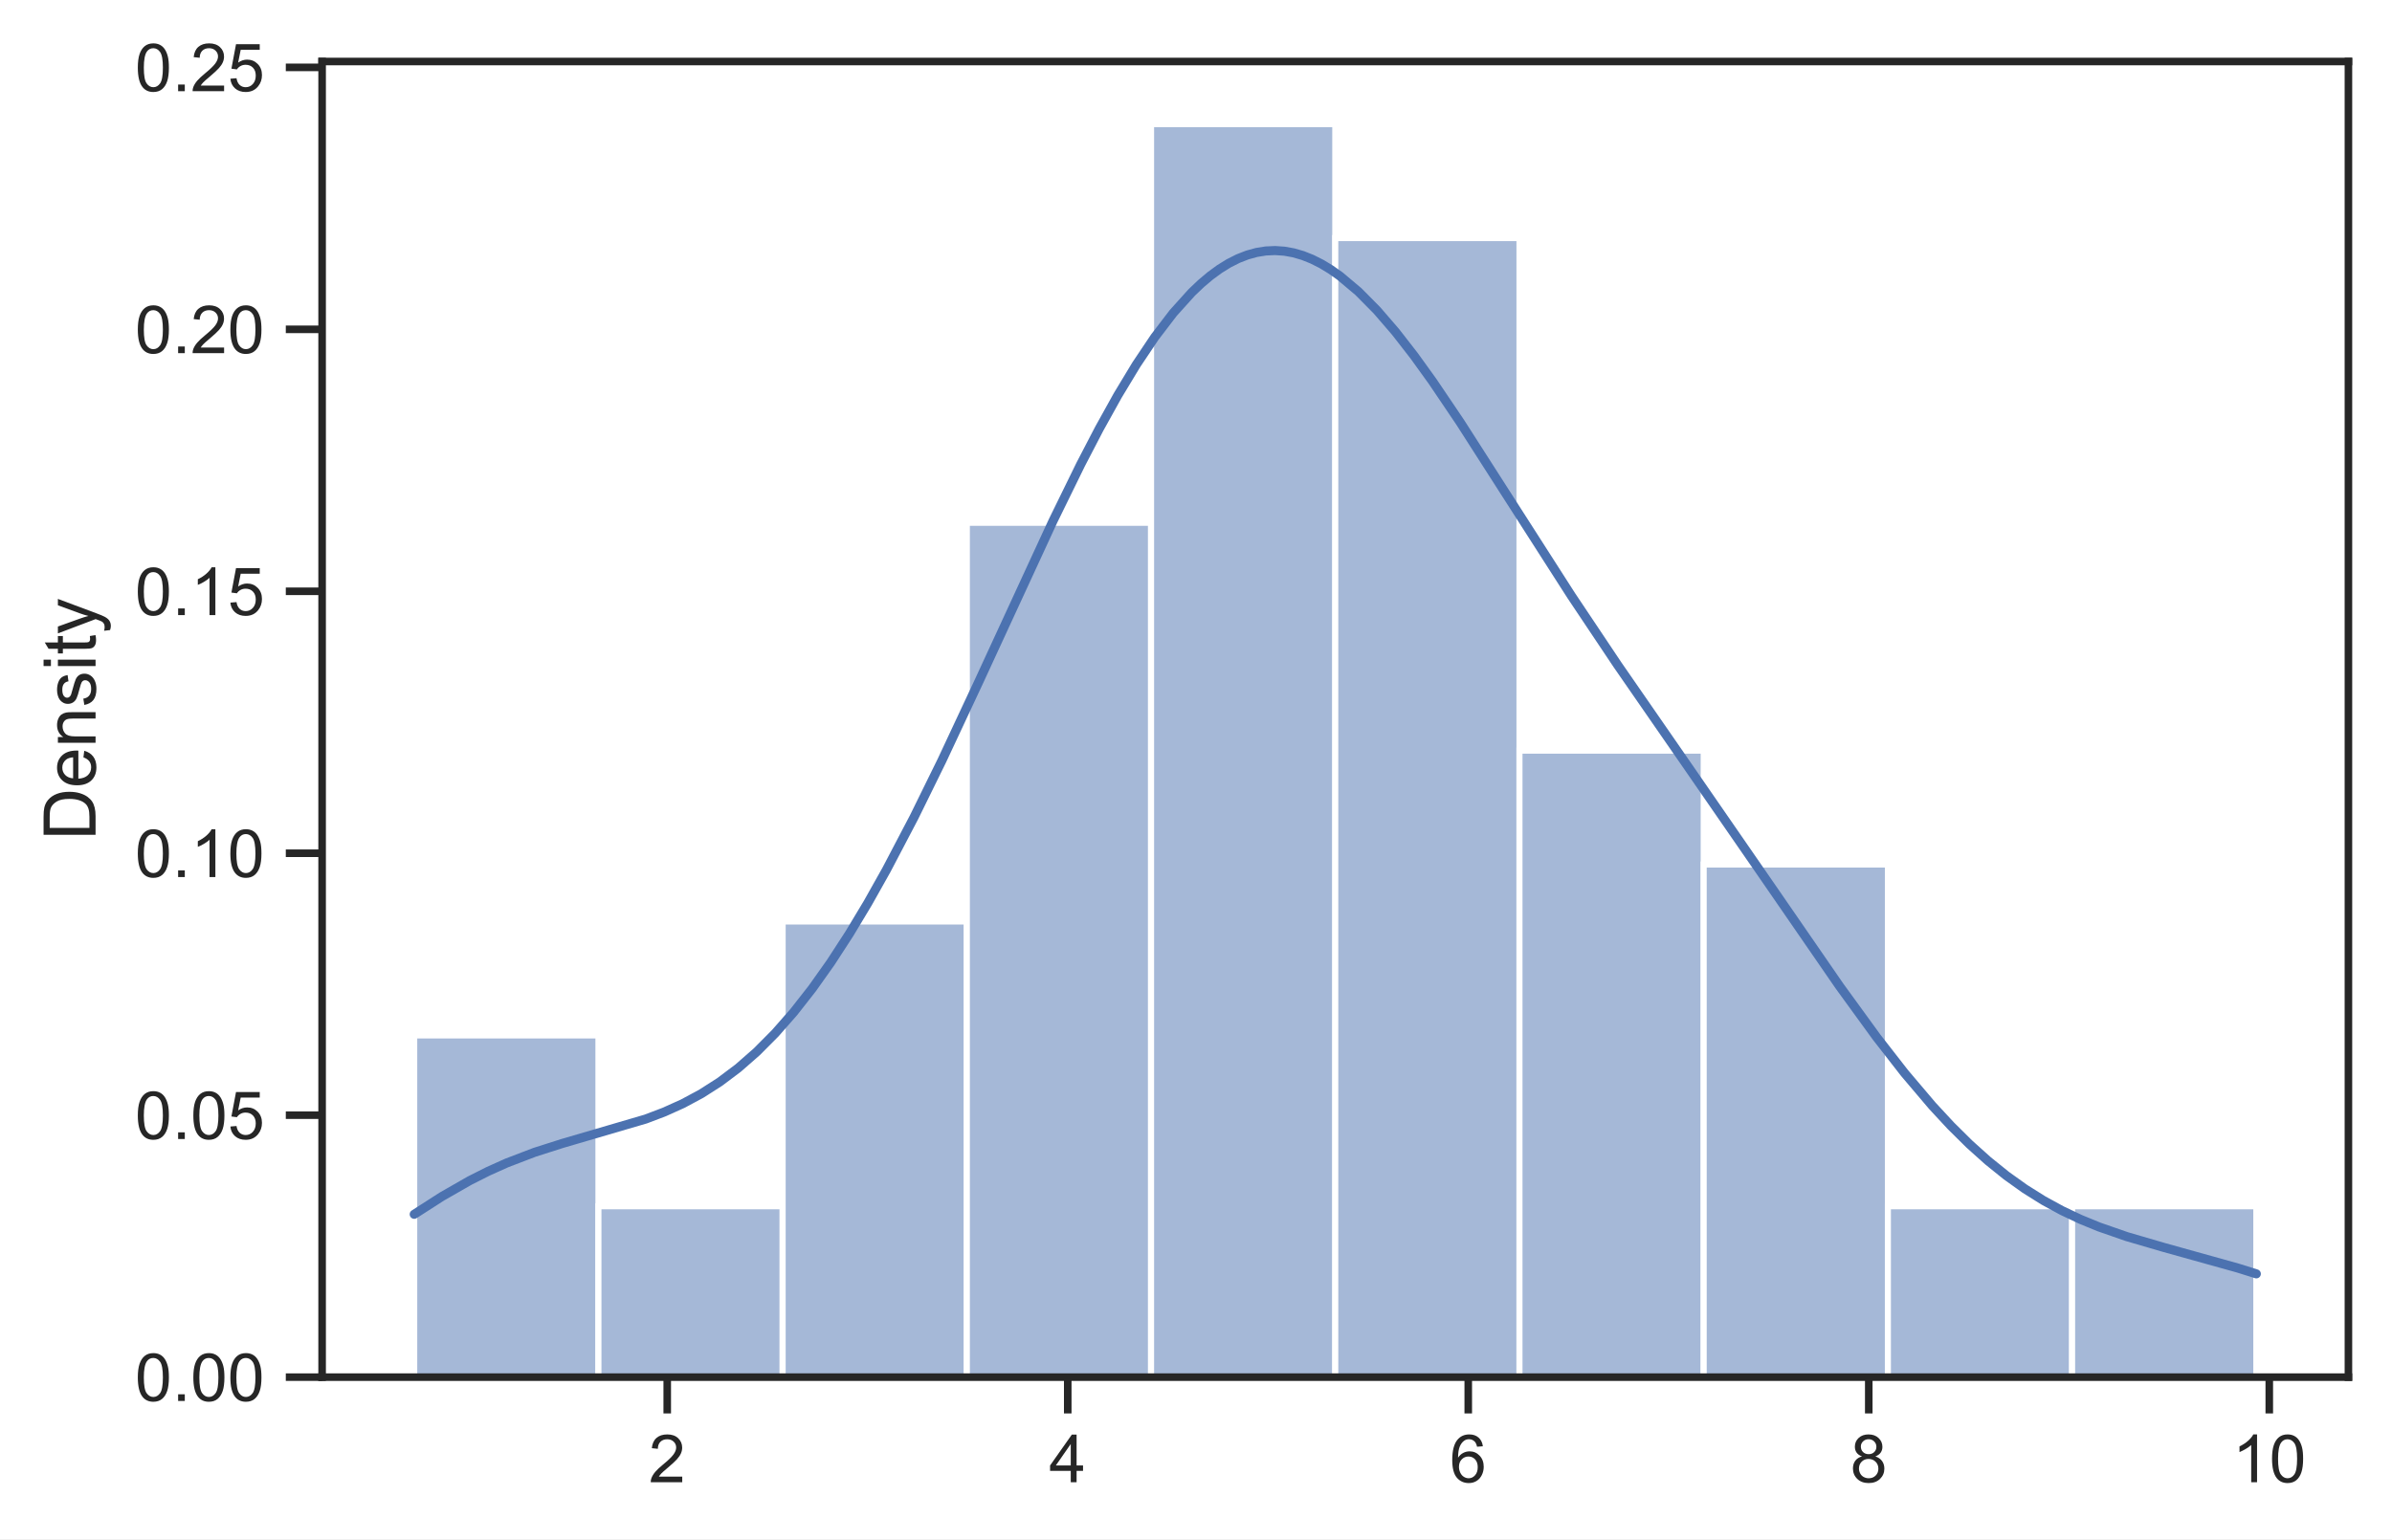
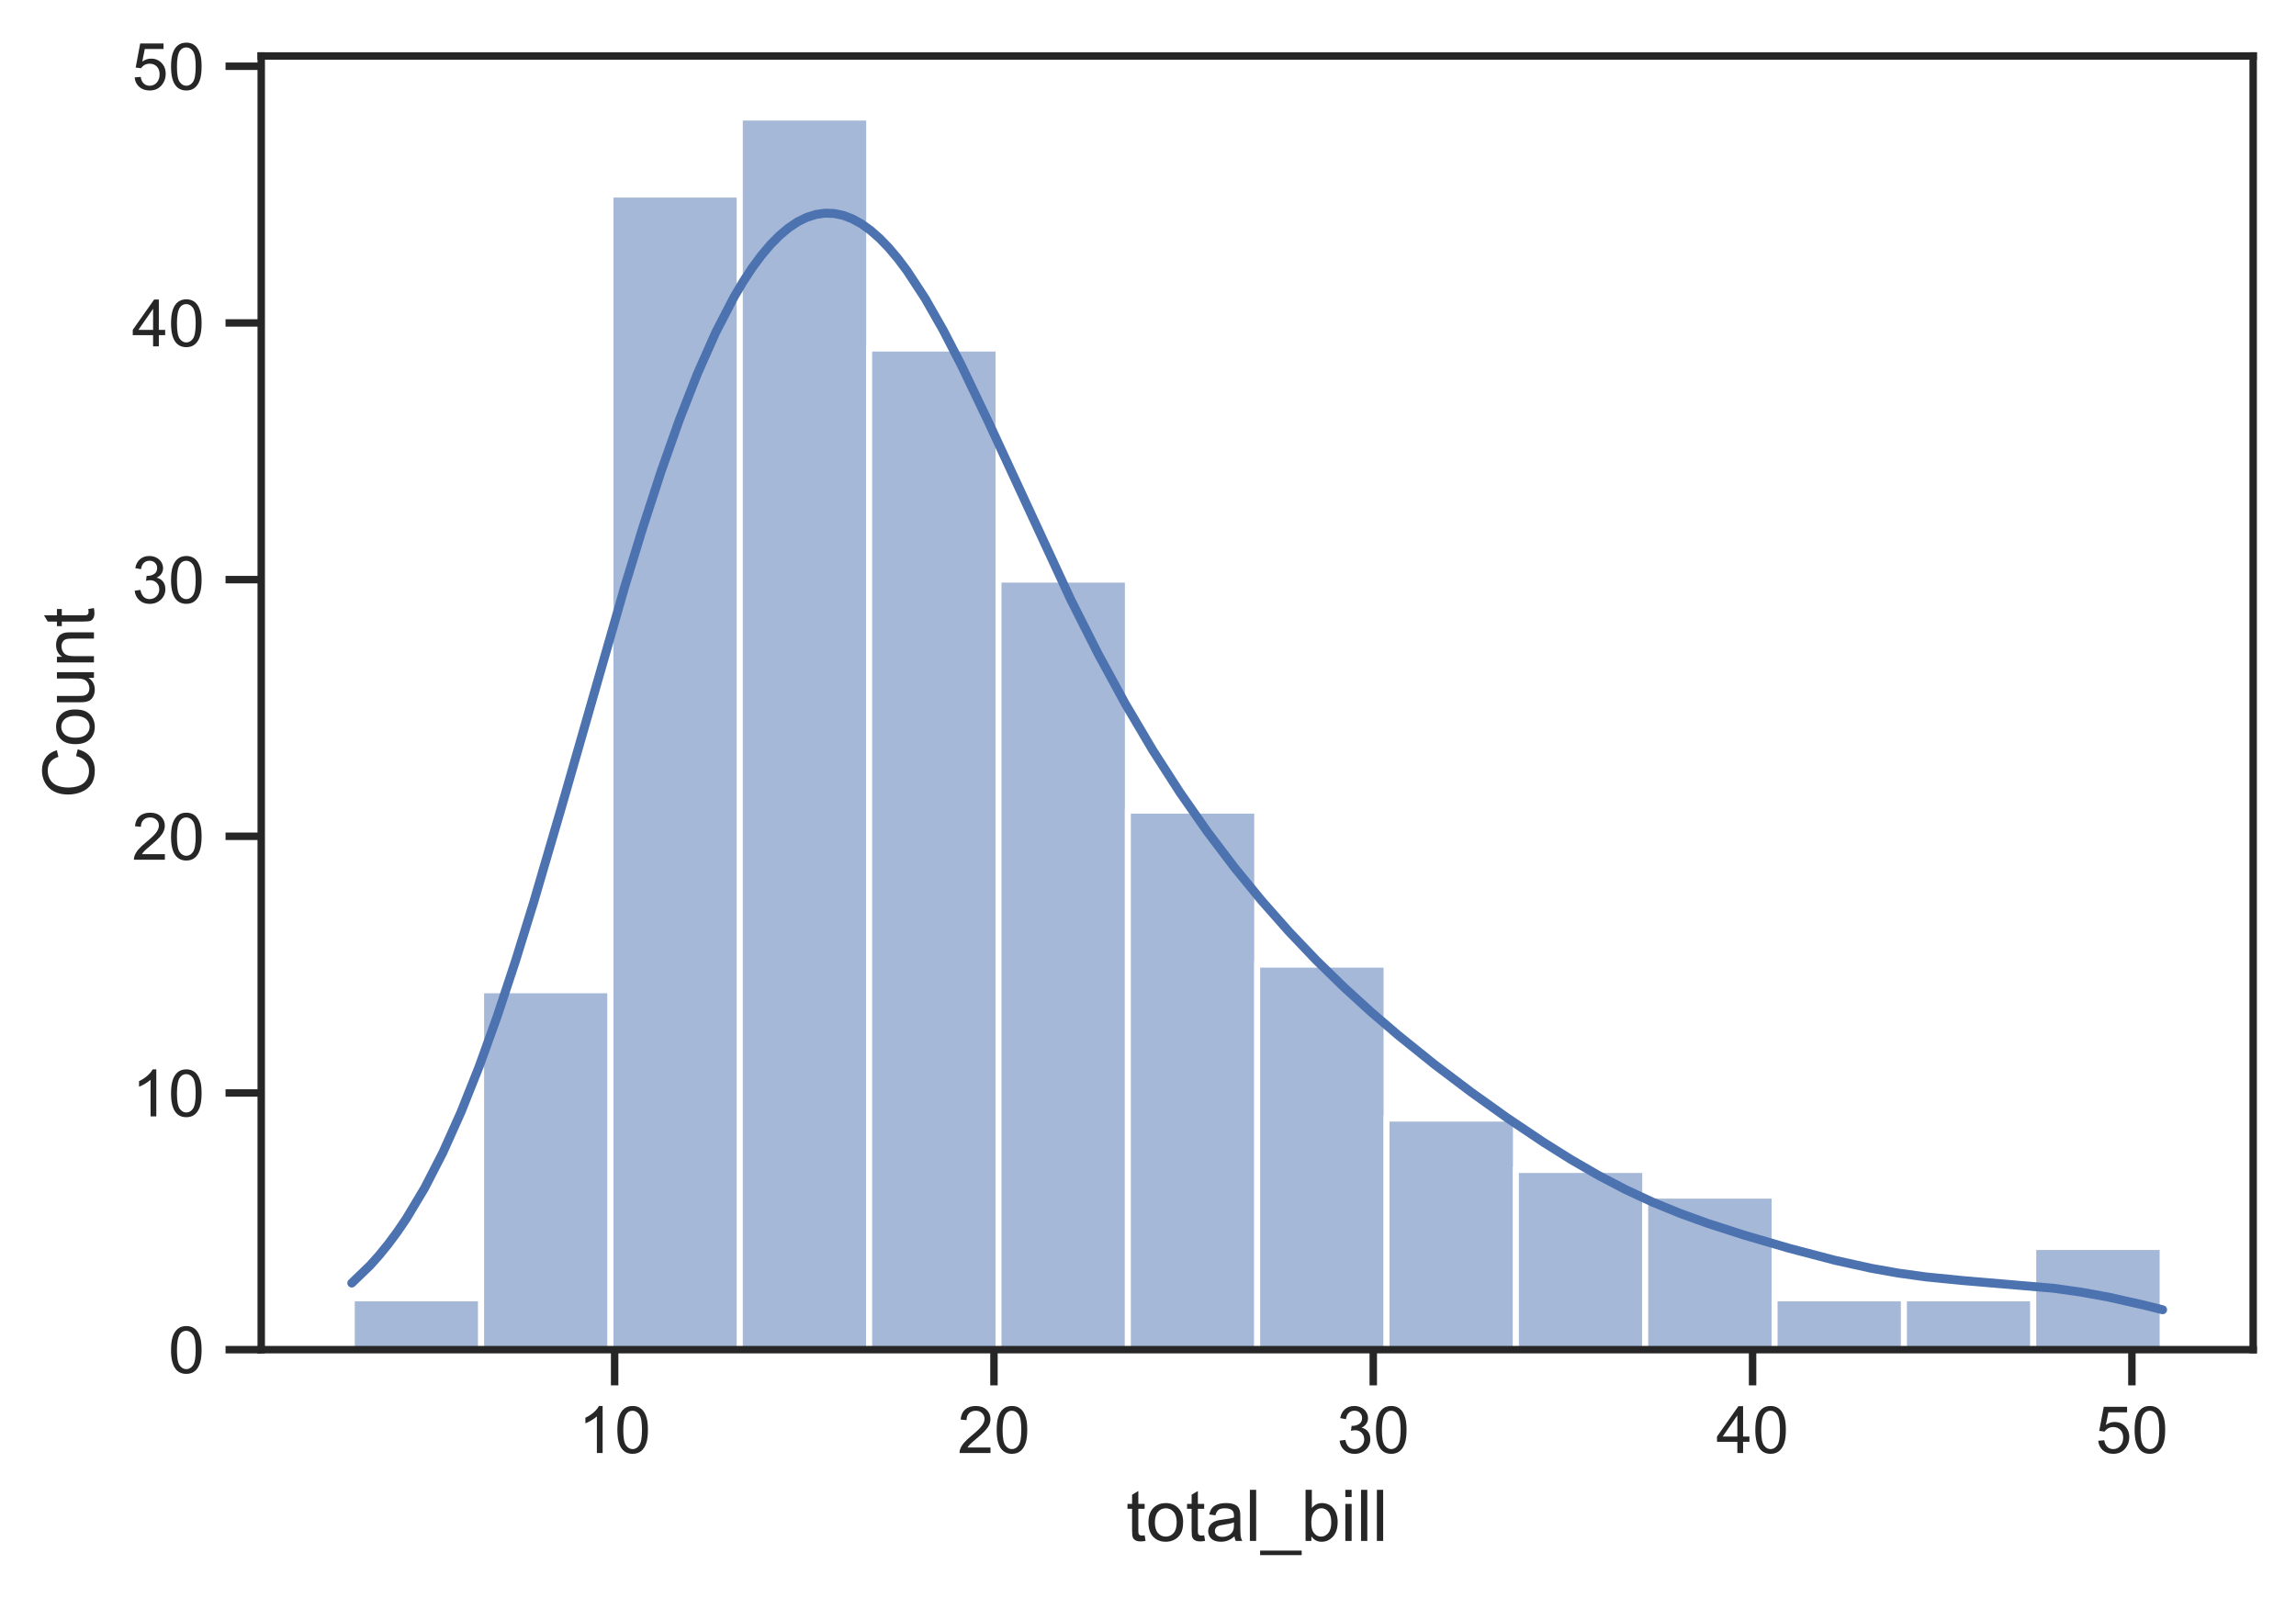
- <svg xmlns="http://www.w3.org/2000/svg" xmlns:xlink="http://www.w3.org/1999/xlink" height="254.365pt" version="1.1" viewBox="0 0 395.222 254.365" width="395.222pt">
+ <svg xmlns="http://www.w3.org/2000/svg" xmlns:xlink="http://www.w3.org/1999/xlink" height="268.585pt" version="1.1" viewBox="0 0 385.908 268.585" width="385.908pt">
  <defs>
    <style type="text/css">*{stroke-linecap:butt;stroke-linejoin:round;}</style>
  </defs>
  <g id="figure_1">
    <g id="patch_1">
-       <path d="M 0 254.365   L 395.222 254.365   L 395.222 0   L 0 0   z  " style="fill:#ffffff;" />
+       <path d="M 0 268.585   L 385.908 268.585   L 385.908 0   L 0 0   z  " style="fill:#ffffff;" />
    </g>
    <g id="axes_1">
      <g id="patch_2">
-         <path d="M 53.222 227.606   L 388.022 227.606   L 388.022 10.166   L 53.222 10.166   z  " style="fill:#ffffff;" />
+         <path d="M 43.908 226.851   L 378.708 226.851   L 378.708 9.411   L 43.908 9.411   z  " style="fill:#ffffff;" />
      </g>
      <g id="matplotlib.axis_1">
        <g id="xtick_1">
          <g id="line2d_1">
            <defs>
-               <path d="M 0 0   L 0 6   " id="me0d9b2f45c" style="stroke:#262626;stroke-width:1.25;" />
-             </defs>
-             <g>
-               <use style="fill:#262626;stroke:#262626;stroke-width:1.25;" x="110.244" xlink:href="#me0d9b2f45c" y="227.606" />
+               <path d="M 0 0   L 0 6   " id="m08f9011b34" style="stroke:#262626;stroke-width:1.25;" />
+             </defs>
+             <g>
+               <use style="fill:#262626;stroke:#262626;stroke-width:1.25;" x="103.308" xlink:href="#m08f9011b34" y="226.851" />
            </g>
          </g>
          <g id="text_1">
-             <g style="fill:#262626;" transform="translate(107.1854 244.9791)scale(0.11 -0.11)">
-               <defs>
-                 <path d="M 50.344 8.453   L 50.344 0   L 3.031 0   Q 2.938 3.172 4.047 6.109   Q 5.859 10.938 9.828 15.625   Q 13.812 20.312 21.344 26.469   Q 33.016 36.031 37.109 41.625   Q 41.219 47.219 41.219 52.203   Q 41.219 57.422 37.469 61   Q 33.734 64.594 27.734 64.594   Q 21.391 64.594 17.578 60.781   Q 13.766 56.984 13.719 50.25   L 4.688 51.172   Q 5.609 61.281 11.656 66.578   Q 17.719 71.875 27.938 71.875   Q 38.234 71.875 44.234 66.156   Q 50.25 60.453 50.25 52   Q 50.25 47.703 48.484 43.547   Q 46.734 39.406 42.656 34.812   Q 38.578 30.219 29.109 22.219   Q 21.188 15.578 18.938 13.203   Q 16.703 10.844 15.234 8.453   z  " id="ArialMT-50" />
-               </defs>
-               <use xlink:href="#ArialMT-50" />
+             <g style="fill:#262626;" transform="translate(97.19141 244.2247)scale(0.11 -0.11)">
+               <defs>
+                 <path d="M 37.25 0   L 28.469 0   L 28.469 56   Q 25.297 52.984 20.141 49.953   Q 14.984 46.922 10.891 45.406   L 10.891 53.906   Q 18.266 57.375 23.781 62.297   Q 29.297 67.234 31.594 71.875   L 37.25 71.875   z  " id="ArialMT-49" />
+                 <path d="M 4.156 35.297   Q 4.156 48 6.766 55.734   Q 9.375 63.484 14.516 67.672   Q 19.672 71.875 27.484 71.875   Q 33.25 71.875 37.594 69.547   Q 41.938 67.234 44.766 62.859   Q 47.609 58.5 49.219 52.219   Q 50.828 45.953 50.828 35.297   Q 50.828 22.703 48.234 14.969   Q 45.656 7.234 40.5 3   Q 35.359 -1.219 27.484 -1.219   Q 17.141 -1.219 11.234 6.203   Q 4.156 15.141 4.156 35.297   z  M 13.188 35.297   Q 13.188 17.672 17.312 11.828   Q 21.438 6 27.484 6   Q 33.547 6 37.672 11.859   Q 41.797 17.719 41.797 35.297   Q 41.797 52.984 37.672 58.781   Q 33.547 64.594 27.391 64.594   Q 21.344 64.594 17.719 59.469   Q 13.188 52.938 13.188 35.297   z  " id="ArialMT-48" />
+               </defs>
+               <use xlink:href="#ArialMT-49" />
+               <use x="55.615" xlink:href="#ArialMT-48" />
            </g>
          </g>
        </g>
        <g id="xtick_2">
          <g id="line2d_2">
            <g>
-               <use style="fill:#262626;stroke:#262626;stroke-width:1.25;" x="176.419" xlink:href="#me0d9b2f45c" y="227.606" />
+               <use style="fill:#262626;stroke:#262626;stroke-width:1.25;" x="167.063" xlink:href="#m08f9011b34" y="226.851" />
            </g>
          </g>
          <g id="text_2">
-             <g style="fill:#262626;" transform="translate(173.3605 244.9791)scale(0.11 -0.11)">
-               <defs>
-                 <path d="M 32.328 0   L 32.328 17.141   L 1.266 17.141   L 1.266 25.203   L 33.938 71.578   L 41.109 71.578   L 41.109 25.203   L 50.781 25.203   L 50.781 17.141   L 41.109 17.141   L 41.109 0   z  M 32.328 25.203   L 32.328 57.469   L 9.906 25.203   z  " id="ArialMT-52" />
-               </defs>
-               <use xlink:href="#ArialMT-52" />
+             <g style="fill:#262626;" transform="translate(160.9458 244.2247)scale(0.11 -0.11)">
+               <defs>
+                 <path d="M 50.344 8.453   L 50.344 0   L 3.031 0   Q 2.938 3.172 4.047 6.109   Q 5.859 10.938 9.828 15.625   Q 13.812 20.312 21.344 26.469   Q 33.016 36.031 37.109 41.625   Q 41.219 47.219 41.219 52.203   Q 41.219 57.422 37.469 61   Q 33.734 64.594 27.734 64.594   Q 21.391 64.594 17.578 60.781   Q 13.766 56.984 13.719 50.25   L 4.688 51.172   Q 5.609 61.281 11.656 66.578   Q 17.719 71.875 27.938 71.875   Q 38.234 71.875 44.234 66.156   Q 50.25 60.453 50.25 52   Q 50.25 47.703 48.484 43.547   Q 46.734 39.406 42.656 34.812   Q 38.578 30.219 29.109 22.219   Q 21.188 15.578 18.938 13.203   Q 16.703 10.844 15.234 8.453   z  " id="ArialMT-50" />
+               </defs>
+               <use xlink:href="#ArialMT-50" />
+               <use x="55.615" xlink:href="#ArialMT-48" />
            </g>
          </g>
        </g>
        <g id="xtick_3">
          <g id="line2d_3">
            <g>
-               <use style="fill:#262626;stroke:#262626;stroke-width:1.25;" x="242.594" xlink:href="#me0d9b2f45c" y="227.606" />
+               <use style="fill:#262626;stroke:#262626;stroke-width:1.25;" x="230.817" xlink:href="#m08f9011b34" y="226.851" />
            </g>
          </g>
          <g id="text_3">
-             <g style="fill:#262626;" transform="translate(239.5357 244.9791)scale(0.11 -0.11)">
-               <defs>
-                 <path d="M 49.75 54.047   L 41.016 53.375   Q 39.844 58.547 37.703 60.891   Q 34.125 64.656 28.906 64.656   Q 24.703 64.656 21.531 62.312   Q 17.391 59.281 14.984 53.469   Q 12.594 47.656 12.5 36.922   Q 15.672 41.75 20.266 44.094   Q 24.859 46.438 29.891 46.438   Q 38.672 46.438 44.844 39.969   Q 51.031 33.5 51.031 23.25   Q 51.031 16.5 48.125 10.719   Q 45.219 4.938 40.141 1.859   Q 35.062 -1.219 28.609 -1.219   Q 17.625 -1.219 10.688 6.859   Q 3.766 14.938 3.766 33.5   Q 3.766 54.25 11.422 63.672   Q 18.109 71.875 29.438 71.875   Q 37.891 71.875 43.281 67.141   Q 48.688 62.406 49.75 54.047   z  M 13.875 23.188   Q 13.875 18.656 15.797 14.5   Q 17.719 10.359 21.188 8.172   Q 24.656 6 28.469 6   Q 34.031 6 38.031 10.484   Q 42.047 14.984 42.047 22.703   Q 42.047 30.125 38.078 34.391   Q 34.125 38.672 28.125 38.672   Q 22.172 38.672 18.016 34.391   Q 13.875 30.125 13.875 23.188   z  " id="ArialMT-54" />
-               </defs>
-               <use xlink:href="#ArialMT-54" />
+             <g style="fill:#262626;" transform="translate(224.7003 244.2247)scale(0.11 -0.11)">
+               <defs>
+                 <path d="M 4.203 18.891   L 12.984 20.062   Q 14.5 12.594 18.141 9.297   Q 21.781 6 27 6   Q 33.203 6 37.469 10.297   Q 41.75 14.594 41.75 20.953   Q 41.75 27 37.797 30.922   Q 33.844 34.859 27.734 34.859   Q 25.25 34.859 21.531 33.891   L 22.516 41.609   Q 23.391 41.5 23.922 41.5   Q 29.547 41.5 34.031 44.422   Q 38.531 47.359 38.531 53.469   Q 38.531 58.297 35.25 61.469   Q 31.984 64.656 26.812 64.656   Q 21.688 64.656 18.266 61.422   Q 14.844 58.203 13.875 51.766   L 5.078 53.328   Q 6.688 62.156 12.391 67.016   Q 18.109 71.875 26.609 71.875   Q 32.469 71.875 37.391 69.359   Q 42.328 66.844 44.938 62.5   Q 47.562 58.156 47.562 53.266   Q 47.562 48.641 45.062 44.828   Q 42.578 41.016 37.703 38.766   Q 44.047 37.312 47.562 32.688   Q 51.078 28.078 51.078 21.141   Q 51.078 11.766 44.234 5.25   Q 37.406 -1.266 26.953 -1.266   Q 17.531 -1.266 11.297 4.344   Q 5.078 9.969 4.203 18.891   z  " id="ArialMT-51" />
+               </defs>
+               <use xlink:href="#ArialMT-51" />
+               <use x="55.615" xlink:href="#ArialMT-48" />
            </g>
          </g>
        </g>
        <g id="xtick_4">
          <g id="line2d_4">
            <g>
-               <use style="fill:#262626;stroke:#262626;stroke-width:1.25;" x="308.769" xlink:href="#me0d9b2f45c" y="227.606" />
+               <use style="fill:#262626;stroke:#262626;stroke-width:1.25;" x="294.572" xlink:href="#m08f9011b34" y="226.851" />
            </g>
          </g>
          <g id="text_4">
-             <g style="fill:#262626;" transform="translate(305.7109 244.9791)scale(0.11 -0.11)">
-               <defs>
-                 <path d="M 17.672 38.812   Q 12.203 40.828 9.562 44.531   Q 6.938 48.25 6.938 53.422   Q 6.938 61.234 12.547 66.547   Q 18.172 71.875 27.484 71.875   Q 36.859 71.875 42.578 66.422   Q 48.297 60.984 48.297 53.172   Q 48.297 48.188 45.672 44.5   Q 43.062 40.828 37.75 38.812   Q 44.344 36.672 47.781 31.875   Q 51.219 27.094 51.219 20.453   Q 51.219 11.281 44.719 5.031   Q 38.234 -1.219 27.641 -1.219   Q 17.047 -1.219 10.547 5.047   Q 4.047 11.328 4.047 20.703   Q 4.047 27.688 7.594 32.391   Q 11.141 37.109 17.672 38.812   z  M 15.922 53.719   Q 15.922 48.641 19.188 45.406   Q 22.469 42.188 27.688 42.188   Q 32.766 42.188 36.016 45.375   Q 39.266 48.578 39.266 53.219   Q 39.266 58.062 35.906 61.359   Q 32.562 64.656 27.594 64.656   Q 22.562 64.656 19.234 61.422   Q 15.922 58.203 15.922 53.719   z  M 13.094 20.656   Q 13.094 16.891 14.875 13.375   Q 16.656 9.859 20.172 7.922   Q 23.688 6 27.734 6   Q 34.031 6 38.125 10.047   Q 42.234 14.109 42.234 20.359   Q 42.234 26.703 38.016 30.859   Q 33.797 35.016 27.438 35.016   Q 21.234 35.016 17.156 30.906   Q 13.094 26.812 13.094 20.656   z  " id="ArialMT-56" />
-               </defs>
-               <use xlink:href="#ArialMT-56" />
+             <g style="fill:#262626;" transform="translate(288.4547 244.2247)scale(0.11 -0.11)">
+               <defs>
+                 <path d="M 32.328 0   L 32.328 17.141   L 1.266 17.141   L 1.266 25.203   L 33.938 71.578   L 41.109 71.578   L 41.109 25.203   L 50.781 25.203   L 50.781 17.141   L 41.109 17.141   L 41.109 0   z  M 32.328 25.203   L 32.328 57.469   L 9.906 25.203   z  " id="ArialMT-52" />
+               </defs>
+               <use xlink:href="#ArialMT-52" />
+               <use x="55.615" xlink:href="#ArialMT-48" />
            </g>
          </g>
        </g>
        <g id="xtick_5">
          <g id="line2d_5">
            <g>
-               <use style="fill:#262626;stroke:#262626;stroke-width:1.25;" x="374.945" xlink:href="#me0d9b2f45c" y="227.606" />
+               <use style="fill:#262626;stroke:#262626;stroke-width:1.25;" x="358.326" xlink:href="#m08f9011b34" y="226.851" />
            </g>
          </g>
          <g id="text_5">
-             <g style="fill:#262626;" transform="translate(368.8275 244.9791)scale(0.11 -0.11)">
-               <defs>
-                 <path d="M 37.25 0   L 28.469 0   L 28.469 56   Q 25.297 52.984 20.141 49.953   Q 14.984 46.922 10.891 45.406   L 10.891 53.906   Q 18.266 57.375 23.781 62.297   Q 29.297 67.234 31.594 71.875   L 37.25 71.875   z  " id="ArialMT-49" />
-                 <path d="M 4.156 35.297   Q 4.156 48 6.766 55.734   Q 9.375 63.484 14.516 67.672   Q 19.672 71.875 27.484 71.875   Q 33.25 71.875 37.594 69.547   Q 41.938 67.234 44.766 62.859   Q 47.609 58.5 49.219 52.219   Q 50.828 45.953 50.828 35.297   Q 50.828 22.703 48.234 14.969   Q 45.656 7.234 40.5 3   Q 35.359 -1.219 27.484 -1.219   Q 17.141 -1.219 11.234 6.203   Q 4.156 15.141 4.156 35.297   z  M 13.188 35.297   Q 13.188 17.672 17.312 11.828   Q 21.438 6 27.484 6   Q 33.547 6 37.672 11.859   Q 41.797 17.719 41.797 35.297   Q 41.797 52.984 37.672 58.781   Q 33.547 64.594 27.391 64.594   Q 21.344 64.594 17.719 59.469   Q 13.188 52.938 13.188 35.297   z  " id="ArialMT-48" />
-               </defs>
-               <use xlink:href="#ArialMT-49" />
-               <use x="55.615" xlink:href="#ArialMT-48" />
-             </g>
+             <g style="fill:#262626;" transform="translate(352.2091 244.2247)scale(0.11 -0.11)">
+               <defs>
+                 <path d="M 4.156 18.75   L 13.375 19.531   Q 14.406 12.797 18.141 9.391   Q 21.875 6 27.156 6   Q 33.5 6 37.891 10.781   Q 42.281 15.578 42.281 23.484   Q 42.281 31 38.062 35.344   Q 33.844 39.703 27 39.703   Q 22.75 39.703 19.328 37.766   Q 15.922 35.844 13.969 32.766   L 5.719 33.844   L 12.641 70.609   L 48.25 70.609   L 48.25 62.203   L 19.672 62.203   L 15.828 42.969   Q 22.266 47.469 29.344 47.469   Q 38.719 47.469 45.156 40.969   Q 51.609 34.469 51.609 24.266   Q 51.609 14.547 45.953 7.469   Q 39.062 -1.219 27.156 -1.219   Q 17.391 -1.219 11.203 4.25   Q 5.031 9.719 4.156 18.75   z  " id="ArialMT-53" />
+               </defs>
+               <use xlink:href="#ArialMT-53" />
+               <use x="55.615" xlink:href="#ArialMT-48" />
+             </g>
+           </g>
+         </g>
+         <g id="text_6">
+           <g style="fill:#262626;" transform="translate(189.2959 259.0003)scale(0.12 -0.12)">
+             <defs>
+               <path d="M 25.781 7.859   L 27.047 0.094   Q 23.344 -0.688 20.406 -0.688   Q 15.625 -0.688 12.984 0.828   Q 10.359 2.344 9.281 4.812   Q 8.203 7.281 8.203 15.188   L 8.203 45.016   L 1.766 45.016   L 1.766 51.859   L 8.203 51.859   L 8.203 64.703   L 16.938 69.969   L 16.938 51.859   L 25.781 51.859   L 25.781 45.016   L 16.938 45.016   L 16.938 14.703   Q 16.938 10.938 17.406 9.859   Q 17.875 8.797 18.922 8.156   Q 19.969 7.516 21.922 7.516   Q 23.391 7.516 25.781 7.859   z  " id="ArialMT-116" />
+               <path d="M 3.328 25.922   Q 3.328 40.328 11.328 47.266   Q 18.016 53.031 27.641 53.031   Q 38.328 53.031 45.109 46.016   Q 51.906 39.016 51.906 26.656   Q 51.906 16.656 48.906 10.906   Q 45.906 5.172 40.156 2   Q 34.422 -1.172 27.641 -1.172   Q 16.75 -1.172 10.031 5.812   Q 3.328 12.797 3.328 25.922   z  M 12.359 25.922   Q 12.359 15.969 16.703 11.016   Q 21.047 6.062 27.641 6.062   Q 34.188 6.062 38.531 11.031   Q 42.875 16.016 42.875 26.219   Q 42.875 35.844 38.5 40.797   Q 34.125 45.75 27.641 45.75   Q 21.047 45.75 16.703 40.812   Q 12.359 35.891 12.359 25.922   z  " id="ArialMT-111" />
+               <path d="M 40.438 6.391   Q 35.547 2.25 31.031 0.531   Q 26.516 -1.172 21.344 -1.172   Q 12.797 -1.172 8.203 3   Q 3.609 7.172 3.609 13.672   Q 3.609 17.484 5.344 20.625   Q 7.078 23.781 9.891 25.688   Q 12.703 27.594 16.219 28.562   Q 18.797 29.25 24.031 29.891   Q 34.672 31.156 39.703 32.906   Q 39.75 34.719 39.75 35.203   Q 39.75 40.578 37.25 42.781   Q 33.891 45.75 27.25 45.75   Q 21.047 45.75 18.094 43.578   Q 15.141 41.406 13.719 35.891   L 5.125 37.062   Q 6.297 42.578 8.984 45.969   Q 11.672 49.359 16.75 51.188   Q 21.828 53.031 28.516 53.031   Q 35.156 53.031 39.297 51.469   Q 43.453 49.906 45.406 47.531   Q 47.359 45.172 48.141 41.547   Q 48.578 39.312 48.578 33.453   L 48.578 21.734   Q 48.578 9.469 49.141 6.219   Q 49.703 2.984 51.375 0   L 42.188 0   Q 40.828 2.734 40.438 6.391   z  M 39.703 26.031   Q 34.906 24.078 25.344 22.703   Q 19.922 21.922 17.672 20.938   Q 15.438 19.969 14.203 18.094   Q 12.984 16.219 12.984 13.922   Q 12.984 10.406 15.641 8.062   Q 18.312 5.719 23.438 5.719   Q 28.516 5.719 32.469 7.938   Q 36.422 10.156 38.281 14.016   Q 39.703 17 39.703 22.797   z  " id="ArialMT-97" />
+               <path d="M 6.391 0   L 6.391 71.578   L 15.188 71.578   L 15.188 0   z  " id="ArialMT-108" />
+               <path d="M -1.516 -19.875   L -1.516 -13.531   L 56.734 -13.531   L 56.734 -19.875   z  " id="ArialMT-95" />
+               <path d="M 14.703 0   L 6.547 0   L 6.547 71.578   L 15.328 71.578   L 15.328 46.047   Q 20.906 53.031 29.547 53.031   Q 34.328 53.031 38.594 51.094   Q 42.875 49.172 45.625 45.672   Q 48.391 42.188 49.953 37.25   Q 51.516 32.328 51.516 26.703   Q 51.516 13.375 44.922 6.094   Q 38.328 -1.172 29.109 -1.172   Q 19.922 -1.172 14.703 6.5   z  M 14.594 26.312   Q 14.594 17 17.141 12.844   Q 21.297 6.062 28.375 6.062   Q 34.125 6.062 38.328 11.062   Q 42.531 16.062 42.531 25.984   Q 42.531 36.141 38.5 40.969   Q 34.469 45.797 28.766 45.797   Q 23 45.797 18.797 40.797   Q 14.594 35.797 14.594 26.312   z  " id="ArialMT-98" />
+               <path d="M 6.641 61.469   L 6.641 71.578   L 15.438 71.578   L 15.438 61.469   z  M 6.641 0   L 6.641 51.859   L 15.438 51.859   L 15.438 0   z  " id="ArialMT-105" />
+             </defs>
+             <use xlink:href="#ArialMT-116" />
+             <use x="27.783" xlink:href="#ArialMT-111" />
+             <use x="83.398" xlink:href="#ArialMT-116" />
+             <use x="111.182" xlink:href="#ArialMT-97" />
+             <use x="166.797" xlink:href="#ArialMT-108" />
+             <use x="189.014" xlink:href="#ArialMT-95" />
+             <use x="244.629" xlink:href="#ArialMT-98" />
+             <use x="300.244" xlink:href="#ArialMT-105" />
+             <use x="322.461" xlink:href="#ArialMT-108" />
+             <use x="344.678" xlink:href="#ArialMT-108" />
          </g>
        </g>
      </g>
      <g id="matplotlib.axis_2">
        <g id="ytick_1">
          <g id="line2d_6">
            <defs>
-               <path d="M 0 0   L -6 0   " id="mcd1581b71b" style="stroke:#262626;stroke-width:1.25;" />
-             </defs>
-             <g>
-               <use style="fill:#262626;stroke:#262626;stroke-width:1.25;" x="53.222" xlink:href="#mcd1581b71b" y="227.606" />
-             </g>
-           </g>
-           <g id="text_6">
-             <g style="fill:#262626;" transform="translate(22.315 231.5423)scale(0.11 -0.11)">
-               <defs>
-                 <path d="M 9.078 0   L 9.078 10.016   L 19.094 10.016   L 19.094 0   z  " id="ArialMT-46" />
-               </defs>
+               <path d="M 0 0   L -6 0   " id="m7f0364a856" style="stroke:#262626;stroke-width:1.25;" />
+             </defs>
+             <g>
+               <use style="fill:#262626;stroke:#262626;stroke-width:1.25;" x="43.908" xlink:href="#m7f0364a856" y="226.851" />
+             </g>
+           </g>
+           <g id="text_7">
+             <g style="fill:#262626;" transform="translate(28.29141 230.7879)scale(0.11 -0.11)">
              <use xlink:href="#ArialMT-48" />
-               <use x="55.615" xlink:href="#ArialMT-46" />
-               <use x="83.398" xlink:href="#ArialMT-48" />
-               <use x="139.014" xlink:href="#ArialMT-48" />
            </g>
          </g>
        </g>
        <g id="ytick_2">
          <g id="line2d_7">
            <g>
-               <use style="fill:#262626;stroke:#262626;stroke-width:1.25;" x="53.222" xlink:href="#mcd1581b71b" y="184.312" />
-             </g>
-           </g>
-           <g id="text_7">
-             <g style="fill:#262626;" transform="translate(22.315 188.2486)scale(0.11 -0.11)">
-               <defs>
-                 <path d="M 4.156 18.75   L 13.375 19.531   Q 14.406 12.797 18.141 9.391   Q 21.875 6 27.156 6   Q 33.5 6 37.891 10.781   Q 42.281 15.578 42.281 23.484   Q 42.281 31 38.062 35.344   Q 33.844 39.703 27 39.703   Q 22.75 39.703 19.328 37.766   Q 15.922 35.844 13.969 32.766   L 5.719 33.844   L 12.641 70.609   L 48.25 70.609   L 48.25 62.203   L 19.672 62.203   L 15.828 42.969   Q 22.266 47.469 29.344 47.469   Q 38.719 47.469 45.156 40.969   Q 51.609 34.469 51.609 24.266   Q 51.609 14.547 45.953 7.469   Q 39.062 -1.219 27.156 -1.219   Q 17.391 -1.219 11.203 4.25   Q 5.031 9.719 4.156 18.75   z  " id="ArialMT-53" />
-               </defs>
-               <use xlink:href="#ArialMT-48" />
-               <use x="55.615" xlink:href="#ArialMT-46" />
-               <use x="83.398" xlink:href="#ArialMT-48" />
-               <use x="139.014" xlink:href="#ArialMT-53" />
+               <use style="fill:#262626;stroke:#262626;stroke-width:1.25;" x="43.908" xlink:href="#m7f0364a856" y="183.708" />
+             </g>
+           </g>
+           <g id="text_8">
+             <g style="fill:#262626;" transform="translate(22.17438 187.645)scale(0.11 -0.11)">
+               <use xlink:href="#ArialMT-49" />
+               <use x="55.615" xlink:href="#ArialMT-48" />
            </g>
          </g>
        </g>
        <g id="ytick_3">
          <g id="line2d_8">
            <g>
-               <use style="fill:#262626;stroke:#262626;stroke-width:1.25;" x="53.222" xlink:href="#mcd1581b71b" y="141.018" />
-             </g>
-           </g>
-           <g id="text_8">
-             <g style="fill:#262626;" transform="translate(22.315 144.9548)scale(0.11 -0.11)">
-               <use xlink:href="#ArialMT-48" />
-               <use x="55.615" xlink:href="#ArialMT-46" />
-               <use x="83.398" xlink:href="#ArialMT-49" />
-               <use x="139.014" xlink:href="#ArialMT-48" />
+               <use style="fill:#262626;stroke:#262626;stroke-width:1.25;" x="43.908" xlink:href="#m7f0364a856" y="140.565" />
+             </g>
+           </g>
+           <g id="text_9">
+             <g style="fill:#262626;" transform="translate(22.17438 144.5022)scale(0.11 -0.11)">
+               <use xlink:href="#ArialMT-50" />
+               <use x="55.615" xlink:href="#ArialMT-48" />
            </g>
          </g>
        </g>
        <g id="ytick_4">
          <g id="line2d_9">
            <g>
-               <use style="fill:#262626;stroke:#262626;stroke-width:1.25;" x="53.222" xlink:href="#mcd1581b71b" y="97.724" />
-             </g>
-           </g>
-           <g id="text_9">
-             <g style="fill:#262626;" transform="translate(22.315 101.6611)scale(0.11 -0.11)">
-               <use xlink:href="#ArialMT-48" />
-               <use x="55.615" xlink:href="#ArialMT-46" />
-               <use x="83.398" xlink:href="#ArialMT-49" />
-               <use x="139.014" xlink:href="#ArialMT-53" />
+               <use style="fill:#262626;stroke:#262626;stroke-width:1.25;" x="43.908" xlink:href="#m7f0364a856" y="97.423" />
+             </g>
+           </g>
+           <g id="text_10">
+             <g style="fill:#262626;" transform="translate(22.17438 101.3593)scale(0.11 -0.11)">
+               <use xlink:href="#ArialMT-51" />
+               <use x="55.615" xlink:href="#ArialMT-48" />
            </g>
          </g>
        </g>
        <g id="ytick_5">
          <g id="line2d_10">
            <g>
-               <use style="fill:#262626;stroke:#262626;stroke-width:1.25;" x="53.222" xlink:href="#mcd1581b71b" y="54.431" />
-             </g>
-           </g>
-           <g id="text_10">
-             <g style="fill:#262626;" transform="translate(22.315 58.36734)scale(0.11 -0.11)">
-               <use xlink:href="#ArialMT-48" />
-               <use x="55.615" xlink:href="#ArialMT-46" />
-               <use x="83.398" xlink:href="#ArialMT-50" />
-               <use x="139.014" xlink:href="#ArialMT-48" />
+               <use style="fill:#262626;stroke:#262626;stroke-width:1.25;" x="43.908" xlink:href="#m7f0364a856" y="54.28" />
+             </g>
+           </g>
+           <g id="text_11">
+             <g style="fill:#262626;" transform="translate(22.17438 58.21645)scale(0.11 -0.11)">
+               <use xlink:href="#ArialMT-52" />
+               <use x="55.615" xlink:href="#ArialMT-48" />
            </g>
          </g>
        </g>
        <g id="ytick_6">
          <g id="line2d_11">
            <g>
-               <use style="fill:#262626;stroke:#262626;stroke-width:1.25;" x="53.222" xlink:href="#mcd1581b71b" y="11.137" />
-             </g>
-           </g>
-           <g id="text_11">
-             <g style="fill:#262626;" transform="translate(22.315 15.07359)scale(0.11 -0.11)">
-               <use xlink:href="#ArialMT-48" />
-               <use x="55.615" xlink:href="#ArialMT-46" />
-               <use x="83.398" xlink:href="#ArialMT-50" />
-               <use x="139.014" xlink:href="#ArialMT-53" />
-             </g>
-           </g>
-         </g>
-         <g id="text_12">
-           <g style="fill:#262626;" transform="translate(15.78937 138.8918)rotate(-90)scale(0.12 -0.12)">
-             <defs>
-               <path d="M 7.719 0   L 7.719 71.578   L 32.375 71.578   Q 40.719 71.578 45.125 70.562   Q 51.266 69.141 55.609 65.438   Q 61.281 60.641 64.078 53.188   Q 66.891 45.75 66.891 36.188   Q 66.891 28.031 64.984 21.734   Q 63.094 15.438 60.109 11.297   Q 57.125 7.172 53.578 4.797   Q 50.047 2.438 45.047 1.219   Q 40.047 0 33.547 0   z  M 17.188 8.453   L 32.469 8.453   Q 39.547 8.453 43.578 9.766   Q 47.609 11.078 50 13.484   Q 53.375 16.844 55.25 22.531   Q 57.125 28.219 57.125 36.328   Q 57.125 47.562 53.438 53.594   Q 49.75 59.625 44.484 61.672   Q 40.672 63.141 32.234 63.141   L 17.188 63.141   z  " id="ArialMT-68" />
-               <path d="M 42.094 16.703   L 51.172 15.578   Q 49.031 7.625 43.219 3.219   Q 37.406 -1.172 28.375 -1.172   Q 17 -1.172 10.328 5.828   Q 3.656 12.844 3.656 25.484   Q 3.656 38.578 10.391 45.797   Q 17.141 53.031 27.875 53.031   Q 38.281 53.031 44.875 45.953   Q 51.469 38.875 51.469 26.031   Q 51.469 25.25 51.422 23.688   L 12.75 23.688   Q 13.234 15.141 17.578 10.594   Q 21.922 6.062 28.422 6.062   Q 33.25 6.062 36.672 8.594   Q 40.094 11.141 42.094 16.703   z  M 13.234 30.906   L 42.188 30.906   Q 41.609 37.453 38.875 40.719   Q 34.672 45.797 27.984 45.797   Q 21.922 45.797 17.797 41.75   Q 13.672 37.703 13.234 30.906   z  " id="ArialMT-101" />
+               <use style="fill:#262626;stroke:#262626;stroke-width:1.25;" x="43.908" xlink:href="#m7f0364a856" y="11.137" />
+             </g>
+           </g>
+           <g id="text_12">
+             <g style="fill:#262626;" transform="translate(22.17438 15.07359)scale(0.11 -0.11)">
+               <use xlink:href="#ArialMT-53" />
+               <use x="55.615" xlink:href="#ArialMT-48" />
+             </g>
+           </g>
+         </g>
+         <g id="text_13">
+           <g style="fill:#262626;" transform="translate(15.78937 134.1408)rotate(-90)scale(0.12 -0.12)">
+             <defs>
+               <path d="M 58.797 25.094   L 68.266 22.703   Q 65.281 11.031 57.547 4.906   Q 49.812 -1.219 38.625 -1.219   Q 27.047 -1.219 19.797 3.484   Q 12.547 8.203 8.766 17.141   Q 4.984 26.078 4.984 36.328   Q 4.984 47.516 9.25 55.828   Q 13.531 64.156 21.406 68.469   Q 29.297 72.797 38.766 72.797   Q 49.516 72.797 56.828 67.328   Q 64.156 61.859 67.047 51.953   L 57.719 49.75   Q 55.219 57.562 50.484 61.125   Q 45.75 64.703 38.578 64.703   Q 30.328 64.703 24.781 60.734   Q 19.234 56.781 16.984 50.109   Q 14.75 43.453 14.75 36.375   Q 14.75 27.25 17.406 20.438   Q 20.062 13.625 25.672 10.25   Q 31.297 6.891 37.844 6.891   Q 45.797 6.891 51.312 11.469   Q 56.844 16.062 58.797 25.094   z  " id="ArialMT-67" />
+               <path d="M 40.578 0   L 40.578 7.625   Q 34.516 -1.172 24.125 -1.172   Q 19.531 -1.172 15.547 0.578   Q 11.578 2.344 9.641 5   Q 7.719 7.672 6.938 11.531   Q 6.391 14.109 6.391 19.734   L 6.391 51.859   L 15.188 51.859   L 15.188 23.094   Q 15.188 16.219 15.719 13.812   Q 16.547 10.359 19.234 8.375   Q 21.922 6.391 25.875 6.391   Q 29.828 6.391 33.297 8.422   Q 36.766 10.453 38.203 13.938   Q 39.656 17.438 39.656 24.078   L 39.656 51.859   L 48.438 51.859   L 48.438 0   z  " id="ArialMT-117" />
              <path d="M 6.594 0   L 6.594 51.859   L 14.5 51.859   L 14.5 44.484   Q 20.219 53.031 31 53.031   Q 35.688 53.031 39.625 51.344   Q 43.562 49.656 45.516 46.922   Q 47.469 44.188 48.25 40.438   Q 48.734 37.984 48.734 31.891   L 48.734 0   L 39.938 0   L 39.938 31.547   Q 39.938 36.922 38.906 39.578   Q 37.891 42.234 35.281 43.812   Q 32.672 45.406 29.156 45.406   Q 23.531 45.406 19.453 41.844   Q 15.375 38.281 15.375 28.328   L 15.375 0   z  " id="ArialMT-110" />
-               <path d="M 3.078 15.484   L 11.766 16.844   Q 12.5 11.625 15.844 8.844   Q 19.188 6.062 25.203 6.062   Q 31.25 6.062 34.172 8.516   Q 37.109 10.984 37.109 14.312   Q 37.109 17.281 34.516 19   Q 32.719 20.172 25.531 21.969   Q 15.875 24.422 12.141 26.203   Q 8.406 27.984 6.469 31.125   Q 4.547 34.281 4.547 38.094   Q 4.547 41.547 6.125 44.5   Q 7.719 47.469 10.453 49.422   Q 12.5 50.922 16.031 51.969   Q 19.578 53.031 23.641 53.031   Q 29.734 53.031 34.344 51.266   Q 38.969 49.516 41.156 46.5   Q 43.359 43.5 44.188 38.484   L 35.594 37.312   Q 35.016 41.312 32.203 43.547   Q 29.391 45.797 24.266 45.797   Q 18.219 45.797 15.625 43.797   Q 13.031 41.797 13.031 39.109   Q 13.031 37.406 14.109 36.031   Q 15.188 34.625 17.484 33.688   Q 18.797 33.203 25.25 31.453   Q 34.578 28.953 38.25 27.359   Q 41.938 25.781 44.031 22.75   Q 46.141 19.734 46.141 15.234   Q 46.141 10.844 43.578 6.953   Q 41.016 3.078 36.172 0.953   Q 31.344 -1.172 25.25 -1.172   Q 15.141 -1.172 9.844 3.031   Q 4.547 7.234 3.078 15.484   z  " id="ArialMT-115" />
-               <path d="M 6.641 61.469   L 6.641 71.578   L 15.438 71.578   L 15.438 61.469   z  M 6.641 0   L 6.641 51.859   L 15.438 51.859   L 15.438 0   z  " id="ArialMT-105" />
-               <path d="M 25.781 7.859   L 27.047 0.094   Q 23.344 -0.688 20.406 -0.688   Q 15.625 -0.688 12.984 0.828   Q 10.359 2.344 9.281 4.812   Q 8.203 7.281 8.203 15.188   L 8.203 45.016   L 1.766 45.016   L 1.766 51.859   L 8.203 51.859   L 8.203 64.703   L 16.938 69.969   L 16.938 51.859   L 25.781 51.859   L 25.781 45.016   L 16.938 45.016   L 16.938 14.703   Q 16.938 10.938 17.406 9.859   Q 17.875 8.797 18.922 8.156   Q 19.969 7.516 21.922 7.516   Q 23.391 7.516 25.781 7.859   z  " id="ArialMT-116" />
-               <path d="M 6.203 -19.969   L 5.219 -11.719   Q 8.109 -12.5 10.25 -12.5   Q 13.188 -12.5 14.938 -11.516   Q 16.703 -10.547 17.828 -8.797   Q 18.656 -7.469 20.516 -2.25   Q 20.75 -1.516 21.297 -0.094   L 1.609 51.859   L 11.078 51.859   L 21.875 21.828   Q 23.969 16.109 25.641 9.812   Q 27.156 15.875 29.25 21.625   L 40.328 51.859   L 49.125 51.859   L 29.391 -0.875   Q 26.219 -9.422 24.469 -12.641   Q 22.125 -17 19.094 -19.016   Q 16.062 -21.047 11.859 -21.047   Q 9.328 -21.047 6.203 -19.969   z  " id="ArialMT-121" />
-             </defs>
-             <use xlink:href="#ArialMT-68" />
-             <use x="72.217" xlink:href="#ArialMT-101" />
-             <use x="127.832" xlink:href="#ArialMT-110" />
-             <use x="183.447" xlink:href="#ArialMT-115" />
-             <use x="233.447" xlink:href="#ArialMT-105" />
-             <use x="255.664" xlink:href="#ArialMT-116" />
-             <use x="283.447" xlink:href="#ArialMT-121" />
+             </defs>
+             <use xlink:href="#ArialMT-67" />
+             <use x="72.217" xlink:href="#ArialMT-111" />
+             <use x="127.832" xlink:href="#ArialMT-117" />
+             <use x="183.447" xlink:href="#ArialMT-110" />
+             <use x="239.062" xlink:href="#ArialMT-116" />
          </g>
        </g>
      </g>
      <g id="patch_3">
-         <path clip-path="url(#pf544bd99e0)" d="M 68.44 227.606   L 98.877 227.606   L 98.877 171.128   L 68.44 171.128   z  " style="fill:#4c72b0;fill-opacity:0.5;stroke:#ffffff;stroke-linejoin:miter;" />
+         <path clip-path="url(#p9c6c79d60b)" d="M 59.127 226.851   L 80.867 226.851   L 80.867 218.223   L 59.127 218.223   z  " style="fill:#4c72b0;fill-opacity:0.5;stroke:#ffffff;stroke-linejoin:miter;" />
      </g>
      <g id="patch_4">
-         <path clip-path="url(#pf544bd99e0)" d="M 98.877 227.606   L 129.313 227.606   L 129.313 199.367   L 98.877 199.367   z  " style="fill:#4c72b0;fill-opacity:0.5;stroke:#ffffff;stroke-linejoin:miter;" />
+         <path clip-path="url(#p9c6c79d60b)" d="M 80.867 226.851   L 102.607 226.851   L 102.607 166.451   L 80.867 166.451   z  " style="fill:#4c72b0;fill-opacity:0.5;stroke:#ffffff;stroke-linejoin:miter;" />
      </g>
      <g id="patch_5">
-         <path clip-path="url(#pf544bd99e0)" d="M 129.313 227.606   L 159.749 227.606   L 159.749 152.302   L 129.313 152.302   z  " style="fill:#4c72b0;fill-opacity:0.5;stroke:#ffffff;stroke-linejoin:miter;" />
+         <path clip-path="url(#p9c6c79d60b)" d="M 102.607 226.851   L 124.347 226.851   L 124.347 32.708   L 102.607 32.708   z  " style="fill:#4c72b0;fill-opacity:0.5;stroke:#ffffff;stroke-linejoin:miter;" />
      </g>
      <g id="patch_6">
-         <path clip-path="url(#pf544bd99e0)" d="M 159.749 227.606   L 190.186 227.606   L 190.186 86.411   L 159.749 86.411   z  " style="fill:#4c72b0;fill-opacity:0.5;stroke:#ffffff;stroke-linejoin:miter;" />
+         <path clip-path="url(#p9c6c79d60b)" d="M 124.347 226.851   L 146.088 226.851   L 146.088 19.765   L 124.347 19.765   z  " style="fill:#4c72b0;fill-opacity:0.5;stroke:#ffffff;stroke-linejoin:miter;" />
      </g>
      <g id="patch_7">
-         <path clip-path="url(#pf544bd99e0)" d="M 190.186 227.606   L 220.622 227.606   L 220.622 20.52   L 190.186 20.52   z  " style="fill:#4c72b0;fill-opacity:0.5;stroke:#ffffff;stroke-linejoin:miter;" />
+         <path clip-path="url(#p9c6c79d60b)" d="M 146.088 226.851   L 167.828 226.851   L 167.828 58.594   L 146.088 58.594   z  " style="fill:#4c72b0;fill-opacity:0.5;stroke:#ffffff;stroke-linejoin:miter;" />
      </g>
      <g id="patch_8">
-         <path clip-path="url(#pf544bd99e0)" d="M 220.622 227.606   L 251.058 227.606   L 251.058 39.346   L 220.622 39.346   z  " style="fill:#4c72b0;fill-opacity:0.5;stroke:#ffffff;stroke-linejoin:miter;" />
+         <path clip-path="url(#p9c6c79d60b)" d="M 167.828 226.851   L 189.568 226.851   L 189.568 97.423   L 167.828 97.423   z  " style="fill:#4c72b0;fill-opacity:0.5;stroke:#ffffff;stroke-linejoin:miter;" />
      </g>
      <g id="patch_9">
-         <path clip-path="url(#pf544bd99e0)" d="M 251.058 227.606   L 281.495 227.606   L 281.495 124.063   L 251.058 124.063   z  " style="fill:#4c72b0;fill-opacity:0.5;stroke:#ffffff;stroke-linejoin:miter;" />
+         <path clip-path="url(#p9c6c79d60b)" d="M 189.568 226.851   L 211.308 226.851   L 211.308 136.251   L 189.568 136.251   z  " style="fill:#4c72b0;fill-opacity:0.5;stroke:#ffffff;stroke-linejoin:miter;" />
      </g>
      <g id="patch_10">
-         <path clip-path="url(#pf544bd99e0)" d="M 281.495 227.606   L 311.931 227.606   L 311.931 142.889   L 281.495 142.889   z  " style="fill:#4c72b0;fill-opacity:0.5;stroke:#ffffff;stroke-linejoin:miter;" />
+         <path clip-path="url(#p9c6c79d60b)" d="M 211.308 226.851   L 233.049 226.851   L 233.049 162.137   L 211.308 162.137   z  " style="fill:#4c72b0;fill-opacity:0.5;stroke:#ffffff;stroke-linejoin:miter;" />
      </g>
      <g id="patch_11">
-         <path clip-path="url(#pf544bd99e0)" d="M 311.931 227.606   L 342.367 227.606   L 342.367 199.367   L 311.931 199.367   z  " style="fill:#4c72b0;fill-opacity:0.5;stroke:#ffffff;stroke-linejoin:miter;" />
+         <path clip-path="url(#p9c6c79d60b)" d="M 233.049 226.851   L 254.789 226.851   L 254.789 188.023   L 233.049 188.023   z  " style="fill:#4c72b0;fill-opacity:0.5;stroke:#ffffff;stroke-linejoin:miter;" />
      </g>
      <g id="patch_12">
-         <path clip-path="url(#pf544bd99e0)" d="M 342.367 227.606   L 372.804 227.606   L 372.804 199.367   L 342.367 199.367   z  " style="fill:#4c72b0;fill-opacity:0.5;stroke:#ffffff;stroke-linejoin:miter;" />
+         <path clip-path="url(#p9c6c79d60b)" d="M 254.789 226.851   L 276.529 226.851   L 276.529 196.651   L 254.789 196.651   z  " style="fill:#4c72b0;fill-opacity:0.5;stroke:#ffffff;stroke-linejoin:miter;" />
+       </g>
+       <g id="patch_13">
+         <path clip-path="url(#p9c6c79d60b)" d="M 276.529 226.851   L 298.269 226.851   L 298.269 200.965   L 276.529 200.965   z  " style="fill:#4c72b0;fill-opacity:0.5;stroke:#ffffff;stroke-linejoin:miter;" />
+       </g>
+       <g id="patch_14">
+         <path clip-path="url(#p9c6c79d60b)" d="M 298.269 226.851   L 320.01 226.851   L 320.01 218.223   L 298.269 218.223   z  " style="fill:#4c72b0;fill-opacity:0.5;stroke:#ffffff;stroke-linejoin:miter;" />
+       </g>
+       <g id="patch_15">
+         <path clip-path="url(#p9c6c79d60b)" d="M 320.01 226.851   L 341.75 226.851   L 341.75 218.223   L 320.01 218.223   z  " style="fill:#4c72b0;fill-opacity:0.5;stroke:#ffffff;stroke-linejoin:miter;" />
+       </g>
+       <g id="patch_16">
+         <path clip-path="url(#p9c6c79d60b)" d="M 341.75 226.851   L 363.49 226.851   L 363.49 209.594   L 341.75 209.594   z  " style="fill:#4c72b0;fill-opacity:0.5;stroke:#ffffff;stroke-linejoin:miter;" />
      </g>
      <g id="line2d_12">
-         <path clip-path="url(#pf544bd99e0)" d="M 68.44 200.692   L 73.029 197.745   L 77.617 195.119   L 80.676 193.577   L 83.735 192.205   L 88.323 190.448   L 92.912 188.984   L 106.677 184.952   L 109.736 183.791   L 112.795 182.415   L 115.854 180.773   L 118.913 178.82   L 121.972 176.52   L 125.03 173.841   L 128.089 170.764   L 131.148 167.275   L 134.207 163.371   L 137.266 159.056   L 140.325 154.343   L 143.384 149.252   L 146.443 143.807   L 151.031 135.053   L 155.62 125.715   L 161.738 112.64   L 173.973 86.123   L 178.562 76.748   L 181.621 70.864   L 184.68 65.354   L 187.739 60.287   L 190.797 55.723   L 193.856 51.72   L 196.915 48.326   L 198.445 46.87   L 199.974 45.581   L 201.504 44.461   L 203.033 43.514   L 204.563 42.741   L 206.092 42.144   L 207.622 41.723   L 209.151 41.479   L 210.681 41.41   L 212.21 41.515   L 213.739 41.791   L 215.269 42.237   L 216.798 42.847   L 218.328 43.617   L 219.857 44.543   L 221.387 45.619   L 224.446 48.194   L 227.505 51.286   L 230.564 54.831   L 233.622 58.762   L 236.681 63.006   L 241.27 69.805   L 248.917 81.746   L 259.623 98.455   L 267.271 109.892   L 277.977 125.363   L 291.742 145.289   L 303.978 163.036   L 310.096 171.454   L 314.684 177.346   L 319.273 182.759   L 322.331 186.058   L 325.39 189.087   L 328.449 191.836   L 331.508 194.301   L 334.567 196.488   L 337.626 198.407   L 340.685 200.078   L 343.744 201.526   L 346.803 202.78   L 351.391 204.376   L 357.509 206.164   L 369.745 209.576   L 372.804 210.534   L 372.804 210.534   " style="fill:none;stroke:#4c72b0;stroke-linecap:round;stroke-width:1.5;" />
-       </g>
-       <g id="patch_13">
-         <path d="M 53.222 227.606   L 53.222 10.166   " style="fill:none;stroke:#262626;stroke-linecap:square;stroke-linejoin:miter;stroke-width:1.25;" />
-       </g>
-       <g id="patch_14">
-         <path d="M 388.022 227.606   L 388.022 10.166   " style="fill:none;stroke:#262626;stroke-linecap:square;stroke-linejoin:miter;stroke-width:1.25;" />
-       </g>
-       <g id="patch_15">
-         <path d="M 53.222 227.606   L 388.022 227.606   " style="fill:none;stroke:#262626;stroke-linecap:square;stroke-linejoin:miter;stroke-width:1.25;" />
-       </g>
-       <g id="patch_16">
-         <path d="M 53.222 10.166   L 388.022 10.166   " style="fill:none;stroke:#262626;stroke-linecap:square;stroke-linejoin:miter;stroke-width:1.25;" />
+         <path clip-path="url(#p9c6c79d60b)" d="M 59.127 215.655   L 62.186 212.708   L 63.715 211   L 65.244 209.12   L 66.774 207.06   L 68.303 204.809   L 71.362 199.705   L 74.421 193.756   L 77.48 186.936   L 80.539 179.251   L 83.598 170.742   L 86.657 161.486   L 89.716 151.601   L 94.304 135.921   L 105.011 98.596   L 108.07 88.6   L 111.128 79.212   L 114.187 70.562   L 117.246 62.753   L 120.305 55.861   L 123.364 49.94   L 124.894 47.354   L 126.423 45.024   L 127.953 42.952   L 129.482 41.14   L 131.011 39.591   L 132.541 38.305   L 134.07 37.286   L 135.6 36.533   L 137.129 36.048   L 138.659 35.831   L 140.188 35.881   L 141.718 36.197   L 143.247 36.777   L 144.777 37.616   L 146.306 38.71   L 147.836 40.053   L 149.365 41.635   L 150.895 43.447   L 152.424 45.478   L 155.483 50.141   L 158.542 55.504   L 161.601 61.427   L 166.189 71.034   L 179.954 100.746   L 184.543 109.845   L 189.131 118.281   L 193.72 126.044   L 198.308 133.176   L 202.896 139.741   L 207.485 145.8   L 212.073 151.404   L 216.662 156.595   L 221.25 161.409   L 225.838 165.888   L 230.427 170.073   L 235.015 174.006   L 241.133 178.929   L 247.251 183.553   L 253.369 187.923   L 259.487 192.031   L 264.075 194.906   L 268.663 197.56   L 273.252 199.959   L 277.84 202.088   L 282.429 203.961   L 287.017 205.62   L 293.135 207.595   L 300.782 209.829   L 308.429 211.831   L 314.547 213.179   L 319.136 213.992   L 323.724 214.624   L 329.842 215.228   L 345.137 216.529   L 349.725 217.169   L 354.313 218.001   L 360.431 219.377   L 363.49 220.144   L 363.49 220.144   " style="fill:none;stroke:#4c72b0;stroke-linecap:round;stroke-width:1.5;" />
+       </g>
+       <g id="patch_17">
+         <path d="M 43.908 226.851   L 43.908 9.411   " style="fill:none;stroke:#262626;stroke-linecap:square;stroke-linejoin:miter;stroke-width:1.25;" />
+       </g>
+       <g id="patch_18">
+         <path d="M 378.708 226.851   L 378.708 9.411   " style="fill:none;stroke:#262626;stroke-linecap:square;stroke-linejoin:miter;stroke-width:1.25;" />
+       </g>
+       <g id="patch_19">
+         <path d="M 43.908 226.851   L 378.708 226.851   " style="fill:none;stroke:#262626;stroke-linecap:square;stroke-linejoin:miter;stroke-width:1.25;" />
+       </g>
+       <g id="patch_20">
+         <path d="M 43.908 9.411   L 378.708 9.411   " style="fill:none;stroke:#262626;stroke-linecap:square;stroke-linejoin:miter;stroke-width:1.25;" />
      </g>
    </g>
  </g>
  <defs>
-     <clipPath id="pf544bd99e0">
-       <rect height="217.44" width="334.8" x="53.222" y="10.166" />
+     <clipPath id="p9c6c79d60b">
+       <rect height="217.44" width="334.8" x="43.908" y="9.411" />
    </clipPath>
  </defs>
</svg>
